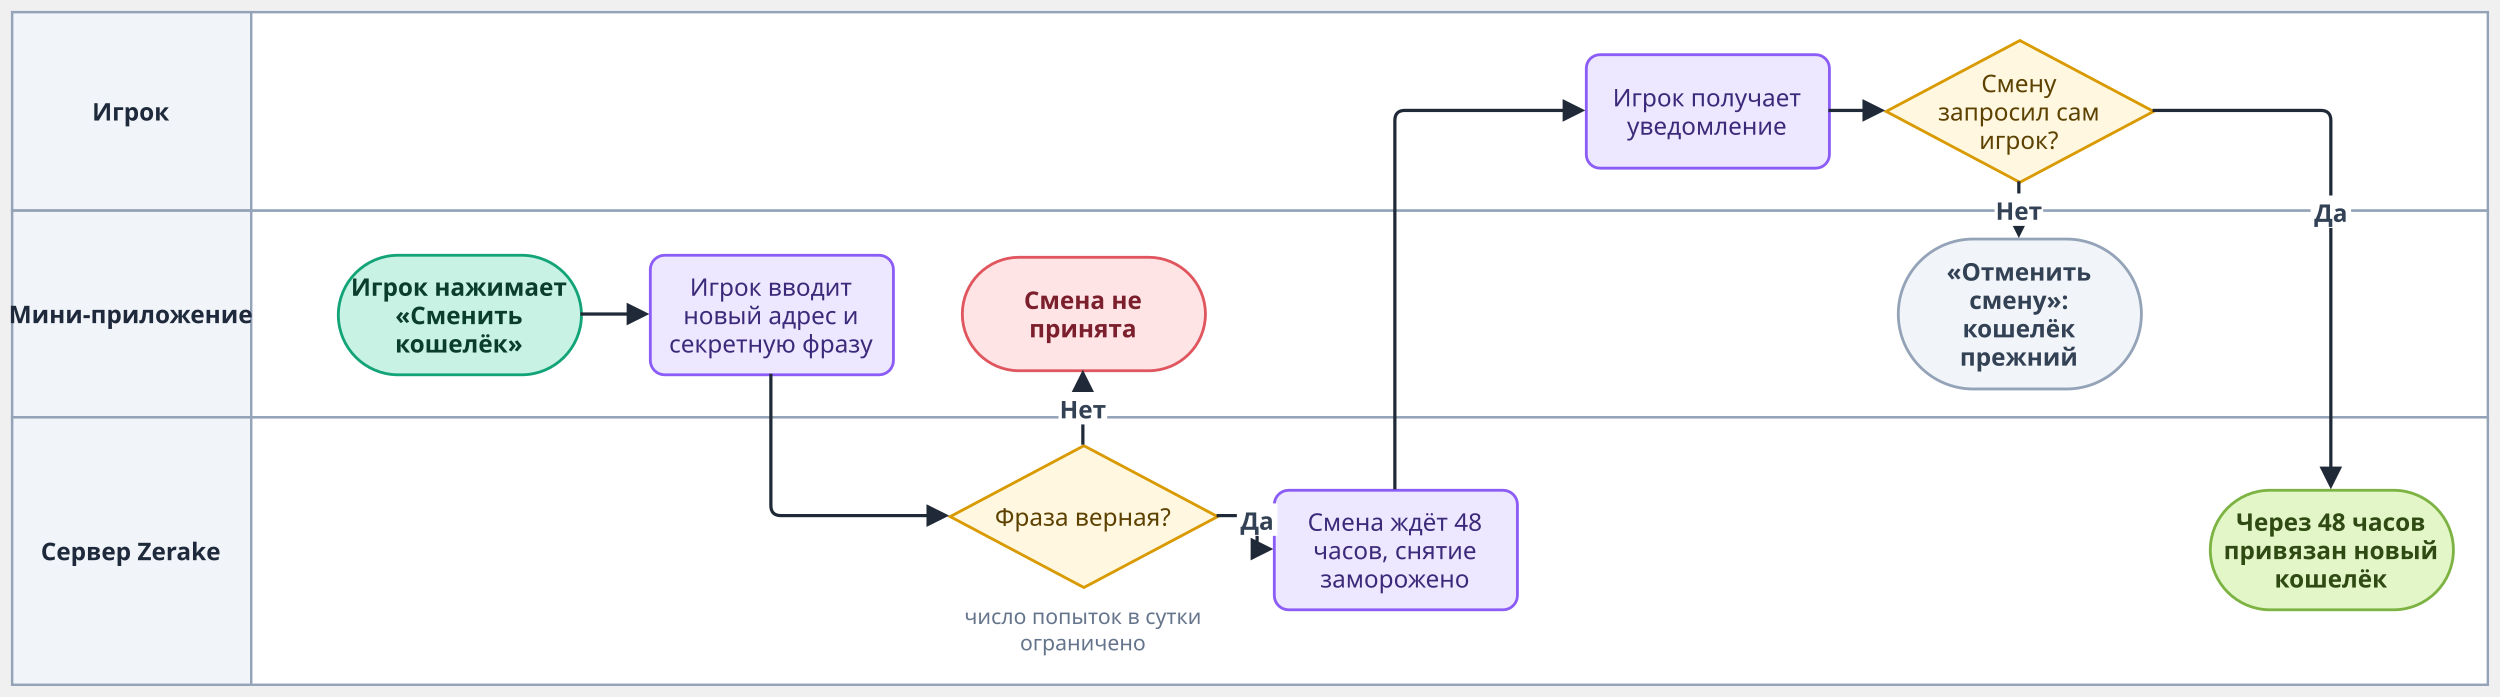
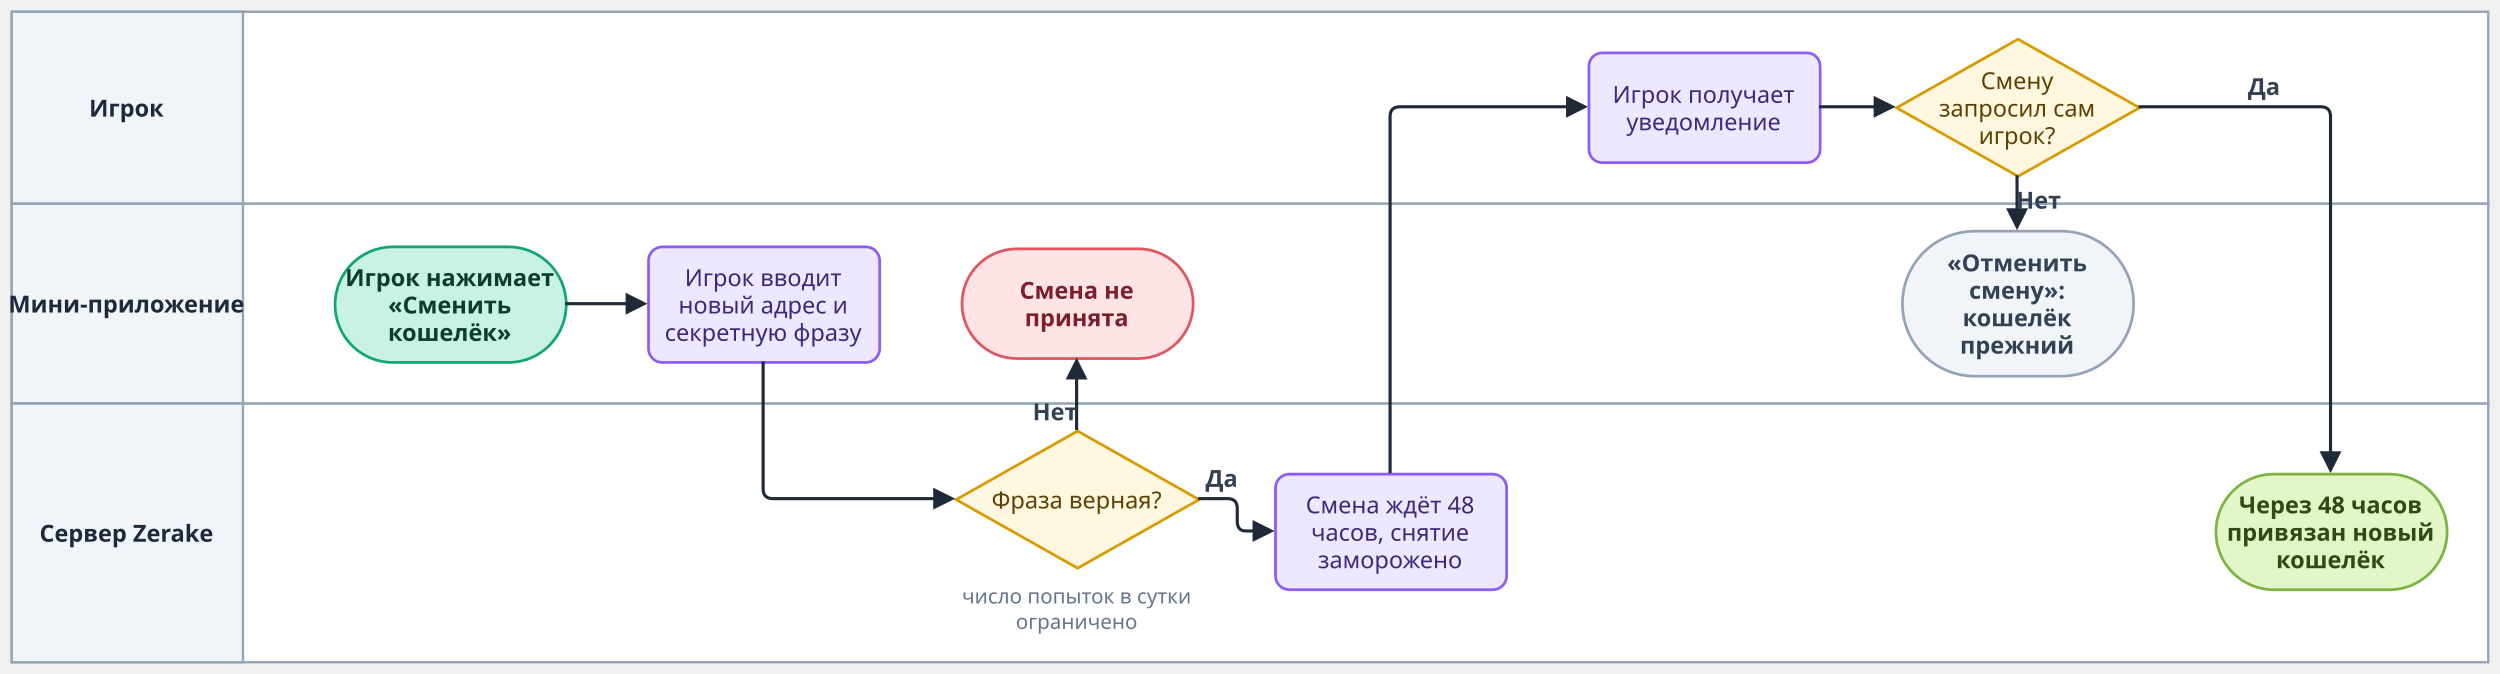
- <svg xmlns="http://www.w3.org/2000/svg" width="1234" height="344" role="img" aria-label="Смена кошелька для выплат" viewBox="583.5 -5.5 1234 344" style="">
+ <svg xmlns="http://www.w3.org/2000/svg" width="1276" height="344" role="img" aria-label="Смена кошелька для выплат" viewBox="562.5 -5.5 1276 344" style="">
  <g>
    <g />
-     <g transform="translate(589,0) scale(1)">
+     <g transform="translate(568,0) scale(1)">
      <g transform="translate(0.5,0.5)" style="visibility: visible;">
-         <rect x="0" y="0" width="1222" height="98" fill="#ffffff" stroke="#94a3b8" stroke-width="1.2" pointer-events="all" style="fill: light-dark(rgb(255, 255, 255), rgb(18, 18, 18)); stroke: light-dark(rgb(148, 163, 184), rgb(87, 100, 118));" />
+         <rect x="0" y="0" width="1264" height="98" fill="#ffffff" stroke="#94a3b8" stroke-width="1.2" pointer-events="all" style="fill: light-dark(rgb(255, 255, 255), rgb(18, 18, 18)); stroke: light-dark(rgb(148, 163, 184), rgb(87, 100, 118));" />
      </g>
      <g transform="translate(0.5,0.5)" style="visibility: visible;">
        <rect x="0" y="0" width="118" height="98" fill="#f1f4f9" stroke="#94a3b8" stroke-width="1.2" pointer-events="all" style="fill: light-dark(rgb(241, 244, 249), rgb(25, 28, 32)); stroke: light-dark(rgb(148, 163, 184), rgb(87, 100, 118));" />
      </g>
      <g style="">
        <g fill="#1E293B" font-family="'Segoe UI'" font-weight="bold" text-anchor="middle" font-size="12px" style="fill: light-dark(rgb(30, 41, 59), rgb(195, 204, 220));">
          <text x="59" y="54">Игрок</text>
        </g>
      </g>
      <g transform="translate(0.5,0.5)" style="visibility: visible;">
-         <rect x="0" y="98" width="1222" height="102" fill="#ffffff" stroke="#94a3b8" stroke-width="1.2" pointer-events="all" style="fill: light-dark(rgb(255, 255, 255), rgb(18, 18, 18)); stroke: light-dark(rgb(148, 163, 184), rgb(87, 100, 118));" />
+         <rect x="0" y="98" width="1264" height="102" fill="#ffffff" stroke="#94a3b8" stroke-width="1.2" pointer-events="all" style="fill: light-dark(rgb(255, 255, 255), rgb(18, 18, 18)); stroke: light-dark(rgb(148, 163, 184), rgb(87, 100, 118));" />
      </g>
      <g transform="translate(0.5,0.5)" style="visibility: visible;">
        <rect x="0" y="98" width="118" height="102" fill="#f1f4f9" stroke="#94a3b8" stroke-width="1.2" pointer-events="all" style="fill: light-dark(rgb(241, 244, 249), rgb(25, 28, 32)); stroke: light-dark(rgb(148, 163, 184), rgb(87, 100, 118));" />
      </g>
      <g style="">
        <g fill="#1E293B" font-family="'Segoe UI'" font-weight="bold" text-anchor="middle" font-size="12px" style="fill: light-dark(rgb(30, 41, 59), rgb(195, 204, 220));">
          <text x="59" y="154">Мини-приложение</text>
        </g>
      </g>
      <g transform="translate(0.5,0.5)" style="visibility: visible;">
-         <rect x="0" y="200" width="1222" height="132" fill="#ffffff" stroke="#94a3b8" stroke-width="1.2" pointer-events="all" style="fill: light-dark(rgb(255, 255, 255), rgb(18, 18, 18)); stroke: light-dark(rgb(148, 163, 184), rgb(87, 100, 118));" />
+         <rect x="0" y="200" width="1264" height="132" fill="#ffffff" stroke="#94a3b8" stroke-width="1.2" pointer-events="all" style="fill: light-dark(rgb(255, 255, 255), rgb(18, 18, 18)); stroke: light-dark(rgb(148, 163, 184), rgb(87, 100, 118));" />
      </g>
      <g transform="translate(0.5,0.5)" style="visibility: visible;">
        <rect x="0" y="200" width="118" height="132" fill="#f1f4f9" stroke="#94a3b8" stroke-width="1.2" pointer-events="all" style="fill: light-dark(rgb(241, 244, 249), rgb(25, 28, 32)); stroke: light-dark(rgb(148, 163, 184), rgb(87, 100, 118));" />
      </g>
      <g style="">
        <g fill="#1E293B" font-family="'Segoe UI'" font-weight="bold" text-anchor="middle" font-size="12px" style="fill: light-dark(rgb(30, 41, 59), rgb(195, 204, 220));">
          <text x="59" y="271">Сервер Zerake</text>
        </g>
      </g>
      <g transform="translate(0.5,0.5)" style="visibility: visible;">
-         <rect x="161" y="120" width="120" height="59" rx="29.5" ry="29.5" fill="#c7f2e4" stroke="#12a477" stroke-width="1.4" pointer-events="all" style="fill: light-dark(rgb(199, 242, 228), rgb(9, 46, 34)); stroke: light-dark(rgb(18, 164, 119), rgb(29, 155, 116));" />
+         <rect x="165" y="120" width="118" height="59" rx="29.5" ry="29.5" fill="#c7f2e4" stroke="#12a477" stroke-width="1.4" pointer-events="all" style="fill: light-dark(rgb(199, 242, 228), rgb(9, 46, 34)); stroke: light-dark(rgb(18, 164, 119), rgb(29, 155, 116));" />
      </g>
      <g style="">
        <g fill="#0B3D2C" font-family="'Segoe UI'" font-weight="bold" text-anchor="middle" font-size="12px" style="fill: light-dark(rgb(11, 61, 44), rgb(162, 205, 191));">
-           <text x="221" y="140.5">Игрок нажимает</text>
-           <text x="221" y="154.5">«Сменить</text>
-           <text x="221" y="168.5">кошелёк»</text>
+           <text x="224" y="140.5">Игрок нажимает</text>
+           <text x="224" y="154.5">«Сменить</text>
+           <text x="224" y="168.5">кошелёк»</text>
        </g>
      </g>
      <g transform="translate(0.5,0.5)" style="visibility: visible;">
-         <rect x="315" y="120" width="120" height="59" rx="7.08" ry="7.08" fill="#ede7ff" stroke="#8b5cf6" stroke-width="1.4" pointer-events="all" style="fill: light-dark(rgb(237, 231, 255), rgb(38, 33, 53)); stroke: light-dark(rgb(139, 92, 246), rgb(162, 122, 254));" />
+         <rect x="325" y="120" width="118" height="59" rx="7.08" ry="7.08" fill="#ede7ff" stroke="#8b5cf6" stroke-width="1.4" pointer-events="all" style="fill: light-dark(rgb(237, 231, 255), rgb(38, 33, 53)); stroke: light-dark(rgb(139, 92, 246), rgb(162, 122, 254));" />
      </g>
      <g style="">
        <g fill="#3B2A7A" font-family="'Segoe UI'" text-anchor="middle" font-size="12px" style="fill: light-dark(rgb(59, 42, 122), rgb(200, 185, 254));">
-           <text x="375" y="140.5">Игрок вводит</text>
-           <text x="375" y="154.5">новый адрес и</text>
-           <text x="375" y="168.5">секретную фразу</text>
+           <text x="384" y="140.5">Игрок вводит</text>
+           <text x="384" y="154.5">новый адрес и</text>
+           <text x="384" y="168.5">секретную фразу</text>
        </g>
      </g>
      <g transform="translate(0.5,0.5)" style="visibility: visible;">
-         <rect x="443" y="286" width="172" height="34" fill="none" stroke="white" pointer-events="stroke" visibility="hidden" stroke-width="9" vector-effect="non-scaling-stroke" />
-         <rect x="443" y="286" width="172" height="34" fill="none" stroke="none" pointer-events="all" />
+         <rect x="462" y="286" width="164" height="34" fill="none" stroke="white" pointer-events="stroke" visibility="hidden" stroke-width="9" vector-effect="non-scaling-stroke" />
+         <rect x="462" y="286" width="164" height="34" fill="none" stroke="none" pointer-events="all" />
      </g>
      <g style="">
        <g fill="#64748B" font-family="'Segoe UI'" text-anchor="middle" font-size="10.5px" style="fill: light-dark(rgb(100, 116, 139), rgb(126, 140, 159));">
-           <text x="529" y="302.5">число попыток в сутки</text>
-           <text x="529" y="315.5">ограничено</text>
+           <text x="544" y="302.5">число попыток в сутки</text>
+           <text x="544" y="315.5">ограничено</text>
        </g>
      </g>
      <g transform="translate(0.5,0.5)" style="visibility: visible;">
-         <path d="M 529 214 L 595 249 L 529 284 L 463 249 Z" fill="#fff7e0" stroke="#d99a00" stroke-width="1.4" stroke-miterlimit="10" pointer-events="all" style="fill: light-dark(rgb(255, 247, 224), rgb(32, 25, 5)); stroke: light-dark(rgb(217, 154, 0), rgb(155, 101, 0));" />
+         <path d="M 544 214 L 606 249 L 544 284 L 482 249 Z" fill="#fff7e0" stroke="#d99a00" stroke-width="1.4" stroke-miterlimit="10" pointer-events="all" style="fill: light-dark(rgb(255, 247, 224), rgb(32, 25, 5)); stroke: light-dark(rgb(217, 154, 0), rgb(155, 101, 0));" />
      </g>
      <g style="">
        <g fill="#5C4100" font-family="'Segoe UI'" text-anchor="middle" font-size="12px" style="fill: light-dark(rgb(92, 65, 0), rgb(202, 179, 123));">
-           <text x="529" y="254">Фраза верная?</text>
+           <text x="544" y="254">Фраза верная?</text>
        </g>
      </g>
      <g transform="translate(0.5,0.5)" style="visibility: visible;">
-         <rect x="469" y="121" width="120" height="56" rx="28" ry="28" fill="#ffe4e6" stroke="#e0565f" stroke-width="1.4" pointer-events="all" style="fill: light-dark(rgb(255, 228, 230), rgb(54, 31, 33)); stroke: light-dark(rgb(224, 86, 95), rgb(230, 112, 120));" />
+         <rect x="485" y="121" width="118" height="56" rx="28" ry="28" fill="#ffe4e6" stroke="#e0565f" stroke-width="1.4" pointer-events="all" style="fill: light-dark(rgb(255, 228, 230), rgb(54, 31, 33)); stroke: light-dark(rgb(224, 86, 95), rgb(230, 112, 120));" />
      </g>
      <g style="">
        <g fill="#7A1F2B" font-family="'Segoe UI'" font-weight="bold" text-anchor="middle" font-size="12px" style="fill: light-dark(rgb(122, 31, 43), rgb(253, 175, 185));">
-           <text x="529" y="147">Смена не</text>
-           <text x="529" y="161">принята</text>
+           <text x="544" y="147">Смена не</text>
+           <text x="544" y="161">принята</text>
        </g>
      </g>
      <g transform="translate(0.5,0.5)" style="visibility: visible;">
-         <rect x="623" y="236" width="120" height="59" rx="7.08" ry="7.08" fill="#ede7ff" stroke="#8b5cf6" stroke-width="1.4" pointer-events="all" style="fill: light-dark(rgb(237, 231, 255), rgb(38, 33, 53)); stroke: light-dark(rgb(139, 92, 246), rgb(162, 122, 254));" />
+         <rect x="645" y="236" width="118" height="59" rx="7.08" ry="7.08" fill="#ede7ff" stroke="#8b5cf6" stroke-width="1.4" pointer-events="all" style="fill: light-dark(rgb(237, 231, 255), rgb(38, 33, 53)); stroke: light-dark(rgb(139, 92, 246), rgb(162, 122, 254));" />
      </g>
      <g style="">
        <g fill="#3B2A7A" font-family="'Segoe UI'" text-anchor="middle" font-size="12px" style="fill: light-dark(rgb(59, 42, 122), rgb(200, 185, 254));">
-           <text x="683" y="256.5">Смена ждёт 48</text>
-           <text x="683" y="270.5">часов, снятие</text>
-           <text x="683" y="284.5">заморожено</text>
+           <text x="704" y="256.5">Смена ждёт 48</text>
+           <text x="704" y="270.5">часов, снятие</text>
+           <text x="704" y="284.5">заморожено</text>
        </g>
      </g>
      <g transform="translate(0.5,0.5)" style="visibility: visible;">
-         <rect x="777" y="21" width="120" height="56" rx="6.72" ry="6.72" fill="#ede7ff" stroke="#8b5cf6" stroke-width="1.4" pointer-events="all" style="fill: light-dark(rgb(237, 231, 255), rgb(38, 33, 53)); stroke: light-dark(rgb(139, 92, 246), rgb(162, 122, 254));" />
+         <rect x="805" y="21" width="118" height="56" rx="6.72" ry="6.72" fill="#ede7ff" stroke="#8b5cf6" stroke-width="1.4" pointer-events="all" style="fill: light-dark(rgb(237, 231, 255), rgb(38, 33, 53)); stroke: light-dark(rgb(139, 92, 246), rgb(162, 122, 254));" />
      </g>
      <g style="">
        <g fill="#3B2A7A" font-family="'Segoe UI'" text-anchor="middle" font-size="12px" style="fill: light-dark(rgb(59, 42, 122), rgb(200, 185, 254));">
-           <text x="837" y="47">Игрок получает</text>
-           <text x="837" y="61">уведомление</text>
+           <text x="864" y="47">Игрок получает</text>
+           <text x="864" y="61">уведомление</text>
        </g>
      </g>
      <g transform="translate(0.5,0.5)" style="visibility: visible;">
-         <path d="M 991 14 L 1057 49 L 991 84 L 925 49 Z" fill="#fff7e0" stroke="#d99a00" stroke-width="1.4" stroke-miterlimit="10" pointer-events="all" style="fill: light-dark(rgb(255, 247, 224), rgb(32, 25, 5)); stroke: light-dark(rgb(217, 154, 0), rgb(155, 101, 0));" />
+         <path d="M 1024 14 L 1086 49 L 1024 84 L 962 49 Z" fill="#fff7e0" stroke="#d99a00" stroke-width="1.4" stroke-miterlimit="10" pointer-events="all" style="fill: light-dark(rgb(255, 247, 224), rgb(32, 25, 5)); stroke: light-dark(rgb(217, 154, 0), rgb(155, 101, 0));" />
      </g>
      <g style="">
        <g fill="#5C4100" font-family="'Segoe UI'" text-anchor="middle" font-size="12px" style="fill: light-dark(rgb(92, 65, 0), rgb(202, 179, 123));">
-           <text x="991" y="40">Смену</text>
-           <text x="991" y="54">запросил сам</text>
-           <text x="991" y="68">игрок?</text>
+           <text x="1024" y="40">Смену</text>
+           <text x="1024" y="54">запросил сам</text>
+           <text x="1024" y="68">игрок?</text>
        </g>
      </g>
      <g transform="translate(0.5,0.5)" style="visibility: visible;">
-         <rect x="931" y="112" width="120" height="74" rx="37" ry="37" fill="#f1f5f9" stroke="#94a3b8" stroke-width="1.4" pointer-events="all" style="fill: light-dark(rgb(241, 245, 249), rgb(23, 27, 30)); stroke: light-dark(rgb(148, 163, 184), rgb(87, 100, 118));" />
+         <rect x="965" y="112" width="118" height="74" rx="37" ry="37" fill="#f1f5f9" stroke="#94a3b8" stroke-width="1.4" pointer-events="all" style="fill: light-dark(rgb(241, 245, 249), rgb(23, 27, 30)); stroke: light-dark(rgb(148, 163, 184), rgb(87, 100, 118));" />
      </g>
      <g style="">
        <g fill="#334155" font-family="'Segoe UI'" font-weight="bold" text-anchor="middle" font-size="12px" style="fill: light-dark(rgb(51, 65, 85), rgb(172, 184, 201));">
-           <text x="991" y="133">«Отменить</text>
-           <text x="991" y="147">смену»:</text>
-           <text x="991" y="161">кошелёк</text>
-           <text x="991" y="175">прежний</text>
+           <text x="1024" y="133">«Отменить</text>
+           <text x="1024" y="147">смену»:</text>
+           <text x="1024" y="161">кошелёк</text>
+           <text x="1024" y="175">прежний</text>
        </g>
      </g>
      <g transform="translate(0.5,0.5)" style="visibility: visible;">
-         <rect x="1085" y="236" width="120" height="59" rx="29.5" ry="29.5" fill="#e3f6c8" stroke="#7cb342" stroke-width="1.4" pointer-events="all" style="fill: light-dark(rgb(227, 246, 200), rgb(22, 38, 0)); stroke: light-dark(rgb(124, 179, 66), rgb(69, 117, 20));" />
+         <rect x="1125" y="236" width="118" height="59" rx="29.5" ry="29.5" fill="#e3f6c8" stroke="#7cb342" stroke-width="1.4" pointer-events="all" style="fill: light-dark(rgb(227, 246, 200), rgb(22, 38, 0)); stroke: light-dark(rgb(124, 179, 66), rgb(69, 117, 20));" />
      </g>
      <g style="">
        <g fill="#2F4A12" font-family="'Segoe UI'" font-weight="bold" text-anchor="middle" font-size="12px" style="fill: light-dark(rgb(47, 74, 18), rgb(168, 191, 143));">
-           <text x="1145" y="256.5">Через 48 часов</text>
-           <text x="1145" y="270.5">привязан новый</text>
-           <text x="1145" y="284.5">кошелёк</text>
+           <text x="1184" y="256.5">Через 48 часов</text>
+           <text x="1184" y="270.5">привязан новый</text>
+           <text x="1184" y="284.5">кошелёк</text>
        </g>
      </g>
      <g style="visibility: visible;">
-         <path d="M 281 149.5 L 296 149.5 Q 301 149.5 298 149.5 L 296.5 149.5 Q 295 149.5 299.81 149.5 L 304.61 149.5" fill="none" stroke="white" stroke-width="9.6" stroke-miterlimit="10" pointer-events="stroke" style="stroke: light-dark(rgb(31, 41, 55), rgb(196, 204, 216));" visibility="hidden" vector-effect="non-scaling-stroke" />
-         <path d="M 281 149.5 L 296 149.5 Q 301 149.5 298 149.5 L 296.5 149.5 Q 295 149.5 299.81 149.5 L 304.61 149.5" fill="none" stroke="#1f2937" stroke-width="1.6" stroke-miterlimit="10" pointer-events="stroke" style="stroke: light-dark(rgb(31, 41, 55), rgb(196, 204, 216));" />
-         <path d="M 313.21 149.5 L 304.61 153.8 L 304.61 145.2 Z" fill="#1f2937" stroke="#1f2937" stroke-width="1.6" stroke-miterlimit="10" pointer-events="all" style="fill: light-dark(rgb(31, 41, 55), rgb(196, 204, 216)); stroke: light-dark(rgb(31, 41, 55), rgb(196, 204, 216));" />
+         <path d="M 283 149.5 L 314.61 149.5" fill="none" stroke="white" stroke-width="9.6" stroke-miterlimit="10" pointer-events="stroke" style="stroke: light-dark(rgb(31, 41, 55), rgb(196, 204, 216));" visibility="hidden" vector-effect="non-scaling-stroke" />
+         <path d="M 283 149.5 L 314.61 149.5" fill="none" stroke="#1f2937" stroke-width="1.6" stroke-miterlimit="10" pointer-events="stroke" style="stroke: light-dark(rgb(31, 41, 55), rgb(196, 204, 216));" />
+         <path d="M 323.21 149.5 L 314.61 153.8 L 314.61 145.2 Z" fill="#1f2937" stroke="#1f2937" stroke-width="1.6" stroke-miterlimit="10" pointer-events="all" style="fill: light-dark(rgb(31, 41, 55), rgb(196, 204, 216)); stroke: light-dark(rgb(31, 41, 55), rgb(196, 204, 216));" />
      </g>
      <g style="visibility: visible;">
-         <path d="M 375 179 L 375 244 Q 375 249 380 249 L 452.61 249" fill="none" stroke="white" stroke-width="9.6" stroke-miterlimit="10" pointer-events="stroke" style="stroke: light-dark(rgb(31, 41, 55), rgb(196, 204, 216));" visibility="hidden" vector-effect="non-scaling-stroke" />
-         <path d="M 375 179 L 375 244 Q 375 249 380 249 L 452.61 249" fill="none" stroke="#1f2937" stroke-width="1.6" stroke-miterlimit="10" pointer-events="stroke" style="stroke: light-dark(rgb(31, 41, 55), rgb(196, 204, 216));" />
-         <path d="M 461.21 249 L 452.61 253.3 L 452.61 244.7 Z" fill="#1f2937" stroke="#1f2937" stroke-width="1.6" stroke-miterlimit="10" pointer-events="all" style="fill: light-dark(rgb(31, 41, 55), rgb(196, 204, 216)); stroke: light-dark(rgb(31, 41, 55), rgb(196, 204, 216));" />
+         <path d="M 384 179 L 384 244 Q 384 249 389 249 L 471.61 249" fill="none" stroke="white" stroke-width="9.6" stroke-miterlimit="10" pointer-events="stroke" style="stroke: light-dark(rgb(31, 41, 55), rgb(196, 204, 216));" visibility="hidden" vector-effect="non-scaling-stroke" />
+         <path d="M 384 179 L 384 244 Q 384 249 389 249 L 471.61 249" fill="none" stroke="#1f2937" stroke-width="1.6" stroke-miterlimit="10" pointer-events="stroke" style="stroke: light-dark(rgb(31, 41, 55), rgb(196, 204, 216));" />
+         <path d="M 480.21 249 L 471.61 253.3 L 471.61 244.7 Z" fill="#1f2937" stroke="#1f2937" stroke-width="1.6" stroke-miterlimit="10" pointer-events="all" style="fill: light-dark(rgb(31, 41, 55), rgb(196, 204, 216)); stroke: light-dark(rgb(31, 41, 55), rgb(196, 204, 216));" />
      </g>
      <g style="visibility: visible;">
-         <path d="M 529 214 L 529 199 Q 529 194 529 195.5 L 529 196.25 Q 529 197 529 192.19 L 529 187.39" fill="none" stroke="white" stroke-width="9.6" stroke-miterlimit="10" pointer-events="stroke" style="stroke: light-dark(rgb(31, 41, 55), rgb(196, 204, 216));" visibility="hidden" vector-effect="non-scaling-stroke" />
-         <path d="M 529 214 L 529 199 Q 529 194 529 195.5 L 529 196.25 Q 529 197 529 192.19 L 529 187.39" fill="none" stroke="#1f2937" stroke-width="1.6" stroke-miterlimit="10" pointer-events="stroke" style="stroke: light-dark(rgb(31, 41, 55), rgb(196, 204, 216));" />
-         <path d="M 529 178.79 L 533.3 187.39 L 524.7 187.39 Z" fill="#1f2937" stroke="#1f2937" stroke-width="1.6" stroke-miterlimit="10" pointer-events="all" style="fill: light-dark(rgb(31, 41, 55), rgb(196, 204, 216)); stroke: light-dark(rgb(31, 41, 55), rgb(196, 204, 216));" />
+         <path d="M 544 214 L 544 199 Q 544 194 544 195.5 L 544 196.25 Q 544 197 544 192.19 L 544 187.39" fill="none" stroke="white" stroke-width="9.6" stroke-miterlimit="10" pointer-events="stroke" style="stroke: light-dark(rgb(31, 41, 55), rgb(196, 204, 216));" visibility="hidden" vector-effect="non-scaling-stroke" />
+         <path d="M 544 214 L 544 199 Q 544 194 544 195.5 L 544 196.25 Q 544 197 544 192.19 L 544 187.39" fill="none" stroke="#1f2937" stroke-width="1.6" stroke-miterlimit="10" pointer-events="stroke" style="stroke: light-dark(rgb(31, 41, 55), rgb(196, 204, 216));" />
+         <path d="M 544 178.79 L 548.3 187.39 L 539.7 187.39 Z" fill="#1f2937" stroke="#1f2937" stroke-width="1.6" stroke-miterlimit="10" pointer-events="all" style="fill: light-dark(rgb(31, 41, 55), rgb(196, 204, 216)); stroke: light-dark(rgb(31, 41, 55), rgb(196, 204, 216));" />
      </g>
      <g style="">
        <g fill="#334155" font-family="'Segoe UI'" font-weight="bold" text-anchor="middle" font-size="12px" style="fill: light-dark(rgb(51, 65, 85), rgb(172, 184, 201));">
-           <rect fill="#FFFFFF" stroke="none" x="517" y="188" width="24" height="16" stroke-width="0" style="fill: light-dark(rgb(255, 255, 255), rgb(18, 18, 18));" />
-           <text x="529" y="201">Нет</text>
+           <text x="533" y="209">Нет</text>
        </g>
      </g>
      <g style="visibility: visible;">
-         <path d="M 595 249 L 610 249 Q 615 249 615 254 L 615 260.5 Q 615 265.5 613.81 265.5 L 612.61 265.5" fill="none" stroke="white" stroke-width="9.6" stroke-miterlimit="10" pointer-events="stroke" style="stroke: light-dark(rgb(31, 41, 55), rgb(196, 204, 216));" visibility="hidden" vector-effect="non-scaling-stroke" />
-         <path d="M 595 249 L 610 249 Q 615 249 615 254 L 615 260.5 Q 615 265.5 613.81 265.5 L 612.61 265.5" fill="none" stroke="#1f2937" stroke-width="1.6" stroke-miterlimit="10" pointer-events="stroke" style="stroke: light-dark(rgb(31, 41, 55), rgb(196, 204, 216));" />
-         <path d="M 621.21 265.5 L 612.61 269.8 L 612.61 261.2 Z" fill="#1f2937" stroke="#1f2937" stroke-width="1.6" stroke-miterlimit="10" pointer-events="all" style="fill: light-dark(rgb(31, 41, 55), rgb(196, 204, 216)); stroke: light-dark(rgb(31, 41, 55), rgb(196, 204, 216));" />
+         <path d="M 606 249 L 621 249 Q 626 249 626 254 L 626 260.5 Q 626 265.5 630.31 265.5 L 634.61 265.5" fill="none" stroke="white" stroke-width="9.6" stroke-miterlimit="10" pointer-events="stroke" style="stroke: light-dark(rgb(31, 41, 55), rgb(196, 204, 216));" visibility="hidden" vector-effect="non-scaling-stroke" />
+         <path d="M 606 249 L 621 249 Q 626 249 626 254 L 626 260.5 Q 626 265.5 630.31 265.5 L 634.61 265.5" fill="none" stroke="#1f2937" stroke-width="1.6" stroke-miterlimit="10" pointer-events="stroke" style="stroke: light-dark(rgb(31, 41, 55), rgb(196, 204, 216));" />
+         <path d="M 643.21 265.5 L 634.61 269.8 L 634.61 261.2 Z" fill="#1f2937" stroke="#1f2937" stroke-width="1.6" stroke-miterlimit="10" pointer-events="all" style="fill: light-dark(rgb(31, 41, 55), rgb(196, 204, 216)); stroke: light-dark(rgb(31, 41, 55), rgb(196, 204, 216));" />
      </g>
      <g style="">
        <g fill="#334155" font-family="'Segoe UI'" font-weight="bold" text-anchor="middle" font-size="12px" style="fill: light-dark(rgb(51, 65, 85), rgb(172, 184, 201));">
-           <rect fill="#FFFFFF" stroke="none" x="605" y="243" width="20" height="16" stroke-width="0" style="fill: light-dark(rgb(255, 255, 255), rgb(18, 18, 18));" />
-           <text x="615" y="256">Да</text>
+           <text x="618" y="243">Да</text>
        </g>
      </g>
      <g style="visibility: visible;">
-         <path d="M 683 236 L 683 54 Q 683 49 688 49 L 766.61 49" fill="none" stroke="white" stroke-width="9.6" stroke-miterlimit="10" pointer-events="stroke" style="stroke: light-dark(rgb(31, 41, 55), rgb(196, 204, 216));" visibility="hidden" vector-effect="non-scaling-stroke" />
-         <path d="M 683 236 L 683 54 Q 683 49 688 49 L 766.61 49" fill="none" stroke="#1f2937" stroke-width="1.6" stroke-miterlimit="10" pointer-events="stroke" style="stroke: light-dark(rgb(31, 41, 55), rgb(196, 204, 216));" />
-         <path d="M 775.21 49 L 766.61 53.3 L 766.61 44.7 Z" fill="#1f2937" stroke="#1f2937" stroke-width="1.6" stroke-miterlimit="10" pointer-events="all" style="fill: light-dark(rgb(31, 41, 55), rgb(196, 204, 216)); stroke: light-dark(rgb(31, 41, 55), rgb(196, 204, 216));" />
+         <path d="M 704 236 L 704 54 Q 704 49 709 49 L 794.61 49" fill="none" stroke="white" stroke-width="9.6" stroke-miterlimit="10" pointer-events="stroke" style="stroke: light-dark(rgb(31, 41, 55), rgb(196, 204, 216));" visibility="hidden" vector-effect="non-scaling-stroke" />
+         <path d="M 704 236 L 704 54 Q 704 49 709 49 L 794.61 49" fill="none" stroke="#1f2937" stroke-width="1.6" stroke-miterlimit="10" pointer-events="stroke" style="stroke: light-dark(rgb(31, 41, 55), rgb(196, 204, 216));" />
+         <path d="M 803.21 49 L 794.61 53.3 L 794.61 44.7 Z" fill="#1f2937" stroke="#1f2937" stroke-width="1.6" stroke-miterlimit="10" pointer-events="all" style="fill: light-dark(rgb(31, 41, 55), rgb(196, 204, 216)); stroke: light-dark(rgb(31, 41, 55), rgb(196, 204, 216));" />
      </g>
      <g style="visibility: visible;">
-         <path d="M 897 49 L 912 49 Q 917 49 912 49 L 908.5 49 Q 905 49 909.81 49 L 914.61 49" fill="none" stroke="white" stroke-width="9.6" stroke-miterlimit="10" pointer-events="stroke" style="stroke: light-dark(rgb(31, 41, 55), rgb(196, 204, 216));" visibility="hidden" vector-effect="non-scaling-stroke" />
-         <path d="M 897 49 L 912 49 Q 917 49 912 49 L 908.5 49 Q 905 49 909.81 49 L 914.61 49" fill="none" stroke="#1f2937" stroke-width="1.6" stroke-miterlimit="10" pointer-events="stroke" style="stroke: light-dark(rgb(31, 41, 55), rgb(196, 204, 216));" />
-         <path d="M 923.21 49 L 914.61 53.3 L 914.61 44.7 Z" fill="#1f2937" stroke="#1f2937" stroke-width="1.6" stroke-miterlimit="10" pointer-events="all" style="fill: light-dark(rgb(31, 41, 55), rgb(196, 204, 216)); stroke: light-dark(rgb(31, 41, 55), rgb(196, 204, 216));" />
+         <path d="M 923 49 L 938 49 Q 943 49 942.5 49 L 942.25 49 Q 942 49 946.81 49 L 951.61 49" fill="none" stroke="white" stroke-width="9.6" stroke-miterlimit="10" pointer-events="stroke" style="stroke: light-dark(rgb(31, 41, 55), rgb(196, 204, 216));" visibility="hidden" vector-effect="non-scaling-stroke" />
+         <path d="M 923 49 L 938 49 Q 943 49 942.5 49 L 942.25 49 Q 942 49 946.81 49 L 951.61 49" fill="none" stroke="#1f2937" stroke-width="1.6" stroke-miterlimit="10" pointer-events="stroke" style="stroke: light-dark(rgb(31, 41, 55), rgb(196, 204, 216));" />
+         <path d="M 960.21 49 L 951.61 53.3 L 951.61 44.7 Z" fill="#1f2937" stroke="#1f2937" stroke-width="1.6" stroke-miterlimit="10" pointer-events="all" style="fill: light-dark(rgb(31, 41, 55), rgb(196, 204, 216)); stroke: light-dark(rgb(31, 41, 55), rgb(196, 204, 216));" />
      </g>
      <g style="visibility: visible;">
-         <path d="M 991 84 L 991 99 Q 991 104 991 99 L 991 95.5 Q 991 92 991 96.81 L 991 101.61" fill="none" stroke="white" stroke-width="9.6" stroke-miterlimit="10" pointer-events="stroke" style="stroke: light-dark(rgb(31, 41, 55), rgb(196, 204, 216));" visibility="hidden" vector-effect="non-scaling-stroke" />
-         <path d="M 991 84 L 991 99 Q 991 104 991 99 L 991 95.5 Q 991 92 991 96.81 L 991 101.61" fill="none" stroke="#1f2937" stroke-width="1.6" stroke-miterlimit="10" pointer-events="stroke" style="stroke: light-dark(rgb(31, 41, 55), rgb(196, 204, 216));" />
-         <path d="M 991 110.21 L 986.7 101.61 L 995.3 101.61 Z" fill="#1f2937" stroke="#1f2937" stroke-width="1.6" stroke-miterlimit="10" pointer-events="all" style="fill: light-dark(rgb(31, 41, 55), rgb(196, 204, 216)); stroke: light-dark(rgb(31, 41, 55), rgb(196, 204, 216));" />
+         <path d="M 1024 84 L 1024 99 Q 1024 104 1024 99 L 1024 95.5 Q 1024 92 1024 96.81 L 1024 101.61" fill="none" stroke="white" stroke-width="9.6" stroke-miterlimit="10" pointer-events="stroke" style="stroke: light-dark(rgb(31, 41, 55), rgb(196, 204, 216));" visibility="hidden" vector-effect="non-scaling-stroke" />
+         <path d="M 1024 84 L 1024 99 Q 1024 104 1024 99 L 1024 95.5 Q 1024 92 1024 96.81 L 1024 101.61" fill="none" stroke="#1f2937" stroke-width="1.6" stroke-miterlimit="10" pointer-events="stroke" style="stroke: light-dark(rgb(31, 41, 55), rgb(196, 204, 216));" />
+         <path d="M 1024 110.21 L 1019.7 101.61 L 1028.3 101.61 Z" fill="#1f2937" stroke="#1f2937" stroke-width="1.6" stroke-miterlimit="10" pointer-events="all" style="fill: light-dark(rgb(31, 41, 55), rgb(196, 204, 216)); stroke: light-dark(rgb(31, 41, 55), rgb(196, 204, 216));" />
      </g>
      <g style="">
        <g fill="#334155" font-family="'Segoe UI'" font-weight="bold" text-anchor="middle" font-size="12px" style="fill: light-dark(rgb(51, 65, 85), rgb(172, 184, 201));">
-           <rect fill="#FFFFFF" stroke="none" x="979" y="90" width="24" height="16" stroke-width="0" style="fill: light-dark(rgb(255, 255, 255), rgb(18, 18, 18));" />
-           <text x="991" y="103">Нет</text>
+           <text x="1035" y="101">Нет</text>
        </g>
      </g>
      <g style="visibility: visible;">
-         <path d="M 1057 49 L 1140 49 Q 1145 49 1145 54 L 1145 225.61" fill="none" stroke="white" stroke-width="9.6" stroke-miterlimit="10" pointer-events="stroke" style="stroke: light-dark(rgb(31, 41, 55), rgb(196, 204, 216));" visibility="hidden" vector-effect="non-scaling-stroke" />
-         <path d="M 1057 49 L 1140 49 Q 1145 49 1145 54 L 1145 225.61" fill="none" stroke="#1f2937" stroke-width="1.6" stroke-miterlimit="10" pointer-events="stroke" style="stroke: light-dark(rgb(31, 41, 55), rgb(196, 204, 216));" />
-         <path d="M 1145 234.21 L 1140.7 225.61 L 1149.3 225.61 Z" fill="#1f2937" stroke="#1f2937" stroke-width="1.6" stroke-miterlimit="10" pointer-events="all" style="fill: light-dark(rgb(31, 41, 55), rgb(196, 204, 216)); stroke: light-dark(rgb(31, 41, 55), rgb(196, 204, 216));" />
+         <path d="M 1086 49 L 1179 49 Q 1184 49 1184 54 L 1184 225.61" fill="none" stroke="white" stroke-width="9.6" stroke-miterlimit="10" pointer-events="stroke" style="stroke: light-dark(rgb(31, 41, 55), rgb(196, 204, 216));" visibility="hidden" vector-effect="non-scaling-stroke" />
+         <path d="M 1086 49 L 1179 49 Q 1184 49 1184 54 L 1184 225.61" fill="none" stroke="#1f2937" stroke-width="1.6" stroke-miterlimit="10" pointer-events="stroke" style="stroke: light-dark(rgb(31, 41, 55), rgb(196, 204, 216));" />
+         <path d="M 1184 234.21 L 1179.7 225.61 L 1188.3 225.61 Z" fill="#1f2937" stroke="#1f2937" stroke-width="1.6" stroke-miterlimit="10" pointer-events="all" style="fill: light-dark(rgb(31, 41, 55), rgb(196, 204, 216)); stroke: light-dark(rgb(31, 41, 55), rgb(196, 204, 216));" />
      </g>
      <g style="">
        <g fill="#334155" font-family="'Segoe UI'" font-weight="bold" text-anchor="middle" font-size="12px" style="fill: light-dark(rgb(51, 65, 85), rgb(172, 184, 201));">
-           <rect fill="#FFFFFF" stroke="none" x="1135" y="91" width="20" height="16" stroke-width="0" style="fill: light-dark(rgb(255, 255, 255), rgb(18, 18, 18));" />
-           <text x="1145" y="104">Да</text>
+           <text x="1150" y="43">Да</text>
        </g>
      </g>
    </g>
    <g />
    <g />
  </g>
</svg>
